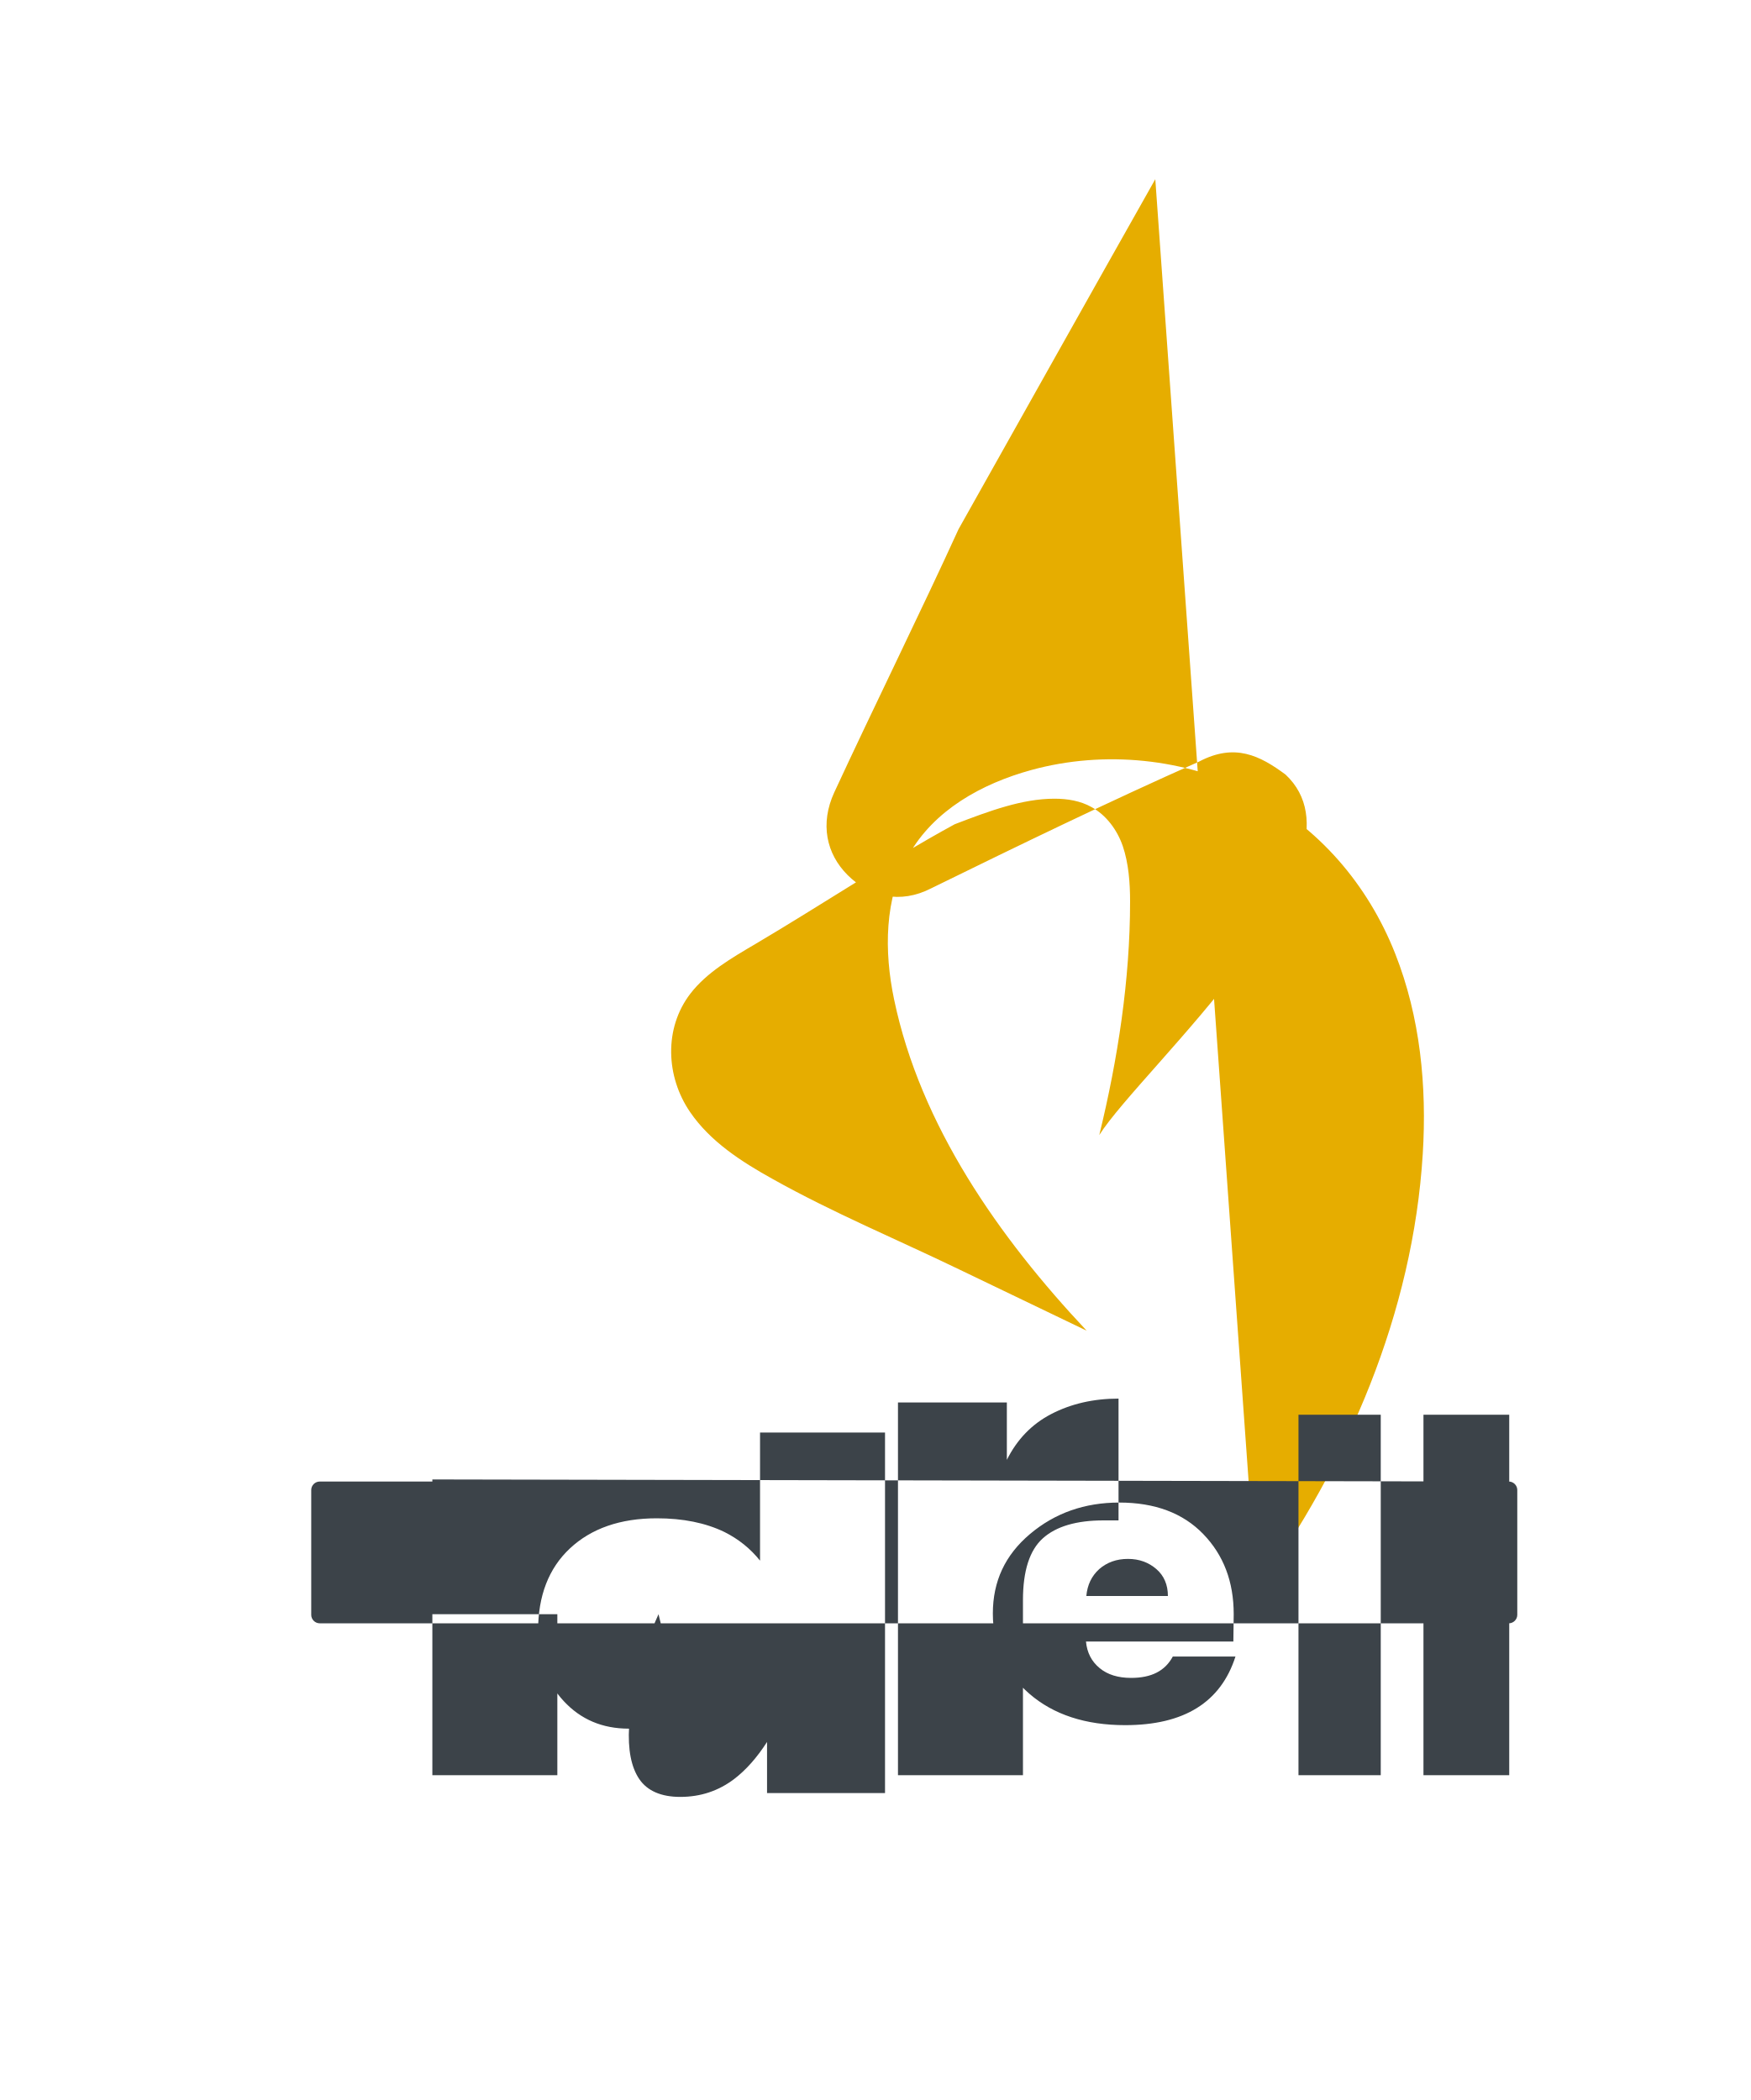
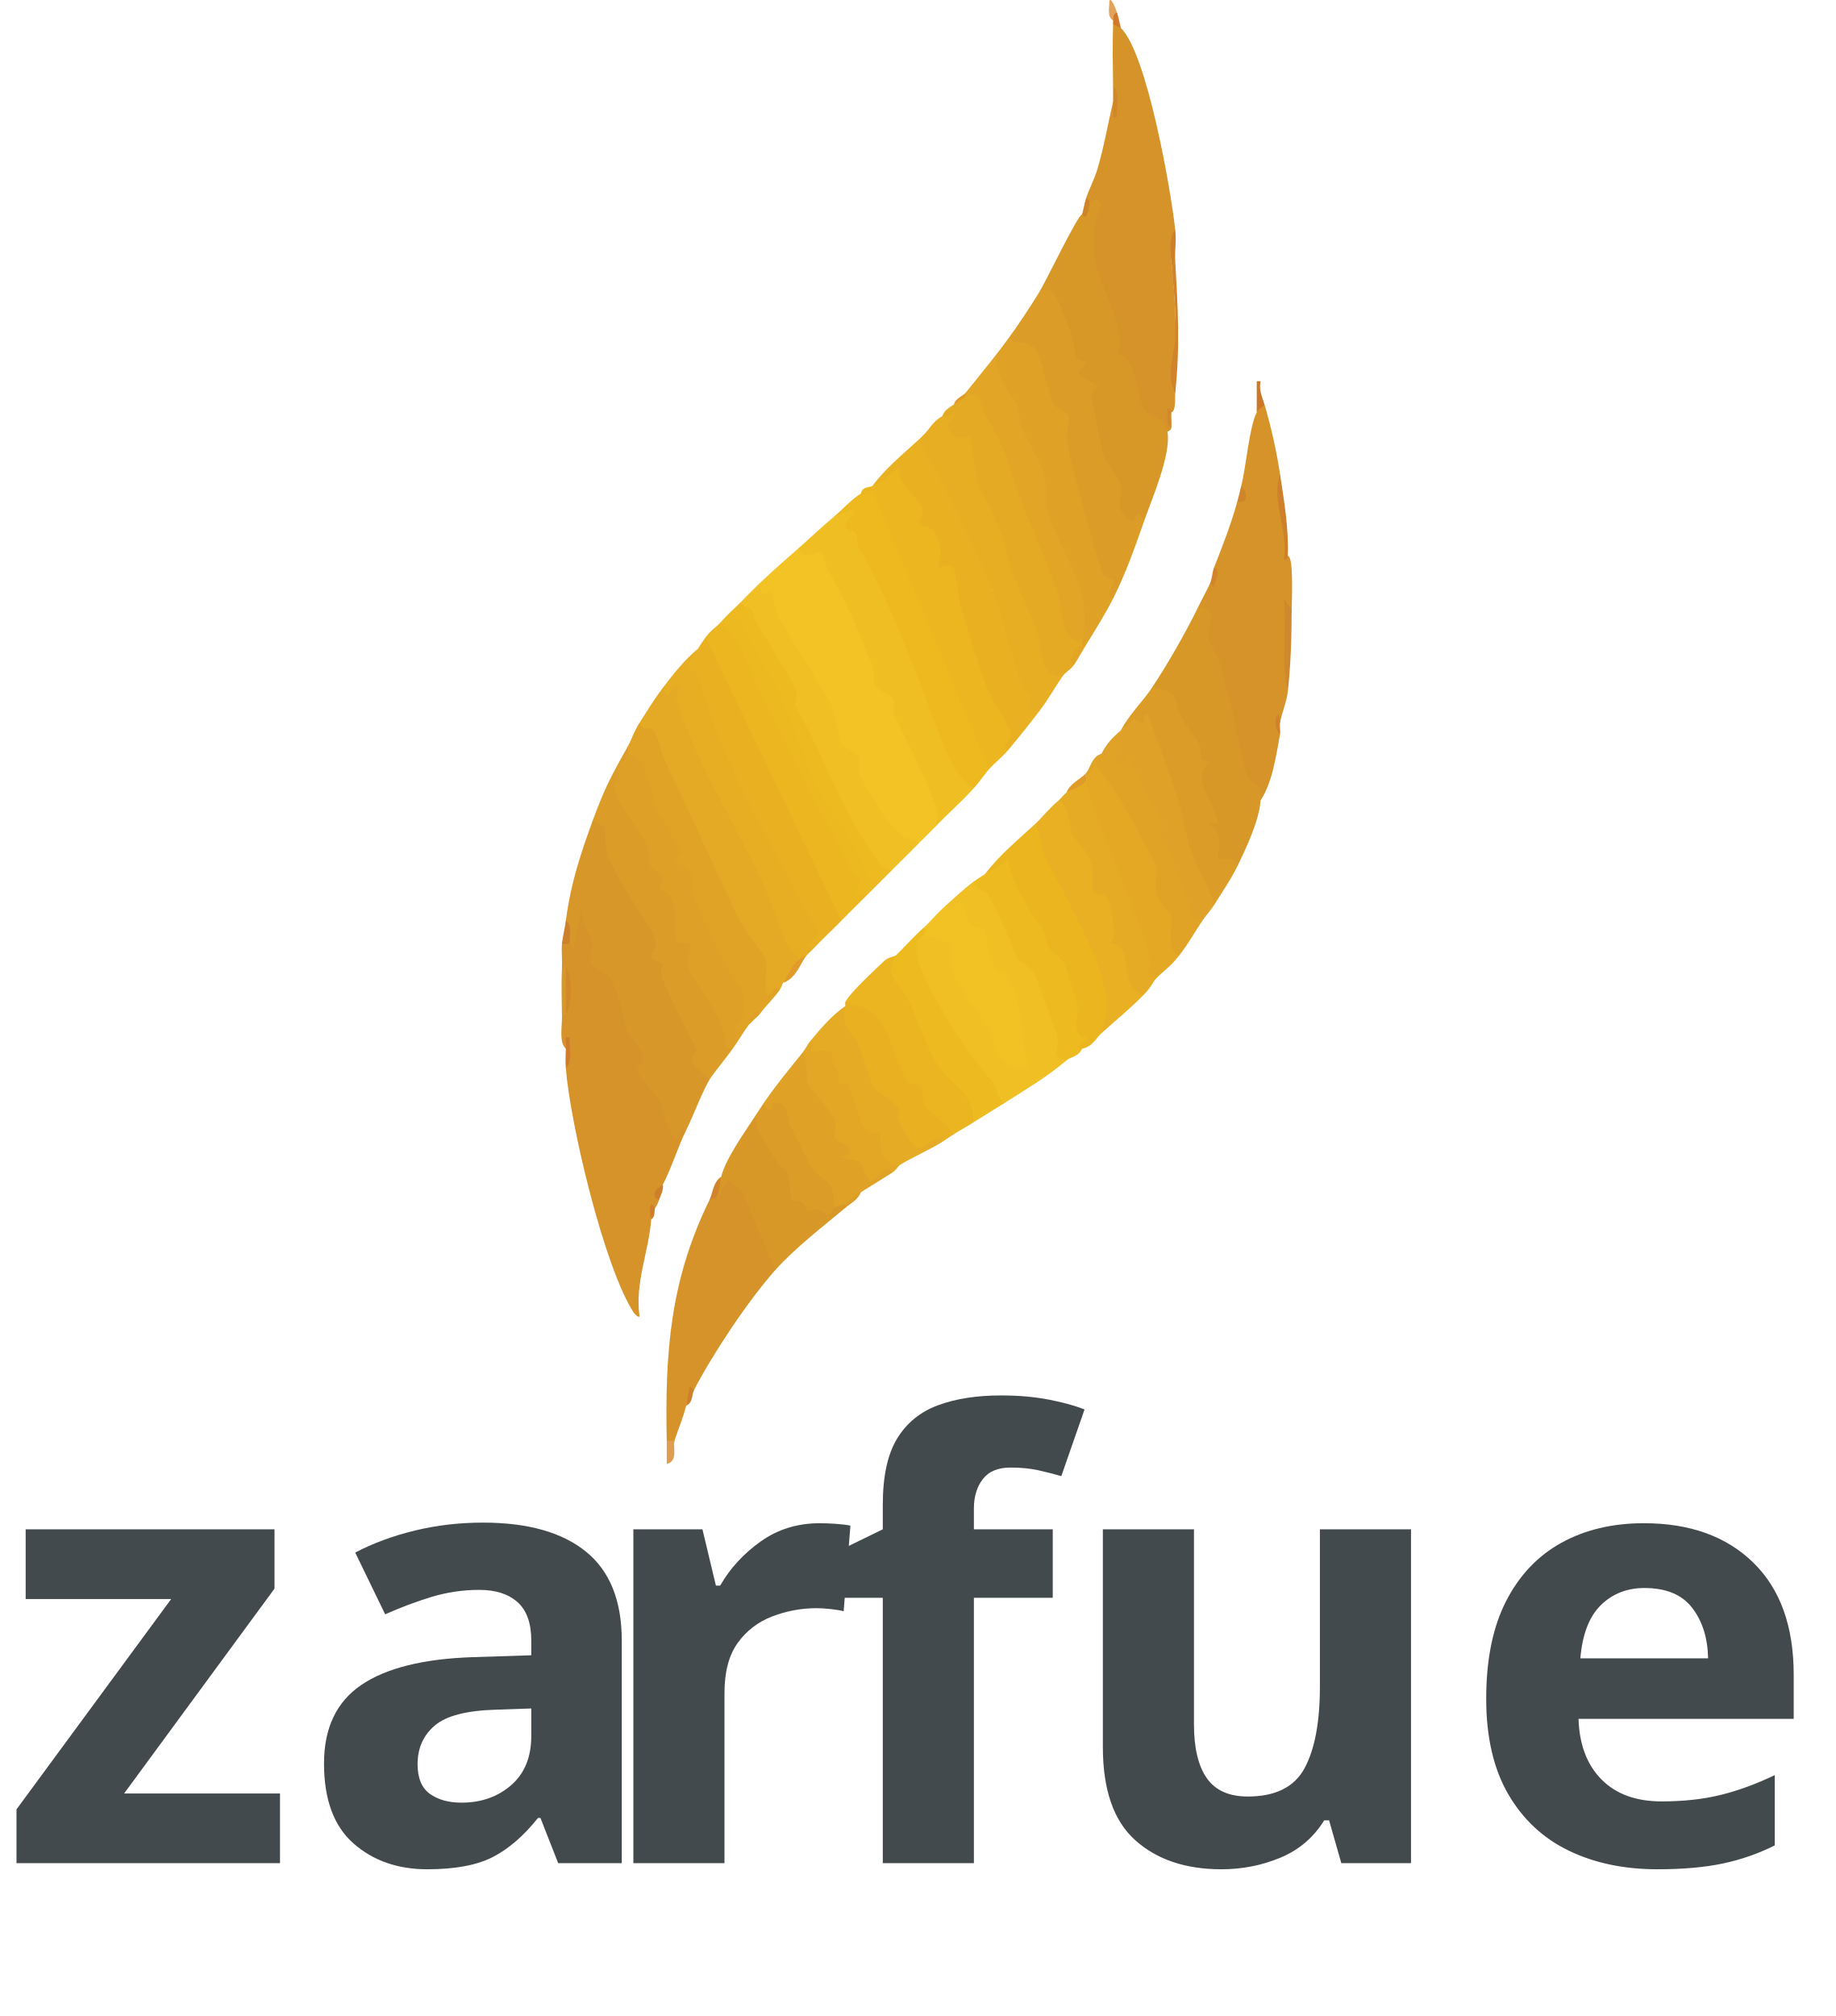
- <svg xmlns="http://www.w3.org/2000/svg" viewBox="0 0 500 600">
-   <path d="M330,51.2c-18.8,33.3-37.5,66.7-56.2,100c-10.3,22.6-24.3,51-35.5,75.2c-4.1,8.9-2.3,17.5,3.8,23.6   c6.2,6.2,15,8.4,23.9,3.8c25.5-12.5,50.6-24.7,76.5-36.2c10.2-5.4,17.4-1.7,24.7,3.7c26.4,24.7-41.3,84.1-53.2,103   c5.3-21.7,8.8-44.4,8.8-66.7c0-5.3-0.4-10.9-2.1-15.9c-1.6-4.6-4.7-8.8-8.9-11.1c-3.2-1.8-6.9-2.4-10.6-2.4   c-9.2,0-18.6,3.5-28.5,7.3c-19.6,10.7-37.8,22.9-56.9,34.2c-6.8,4-13.9,8.1-18.6,14.2c-7.6,9.9-7,23.7-0.1,33.8   c5.8,8.5,14.7,14.2,23.5,19.1c17.3,9.7,35.6,17.3,53.4,25.9c12.1,5.8,24.3,11.7,36.4,17.5   c-25.1-26.7-47.5-58.7-55-94.6c-2.9-13.8-2.8-28.9,4.1-41.2c7.2-12.9,20.9-20.5,35.1-24.4c20.8-5.7,44-3.4,63.3,6.6   c18.8,9.8,32.8,26.1,40.6,45.8c7.2,18.2,9.1,38,7.9,57.3c-2.8,45.4-21.4,88.5-47.5,124.8" fill="#E6AD00" />
-   <path d="M123.5,422.7l307.5,0.6c1.3,0,2.4,1.1,2.4,2.4v35.7c0,1.3-1.1,2.4-2.4,2.4H91.3c-1.3,0-2.4-1.1-2.4-2.4v-35.7   c0-1.3,1.1-2.4,2.4-2.4h32.2 M123.5,461.2v46h35.7v-46H123.5z M188.1,461.2c-4.9,10.9-7.7,21.5-8.4,32   c-0.4,6.7,0.6,11.7,2.9,15.1c2.3,3.4,6.3,5.1,11.7,5.1c5.8,0,10.9-1.7,15.4-5.1c3.4-2.6,6.5-6.1,9.4-10.6v14.6h33.7v-103h-35.7v36.6   c-2.8-3.5-6.2-6.2-10.2-8.2c-5.4-2.6-11.8-3.9-19.3-3.9c-10.4,0-18.7,2.9-24.8,8.6c-6.1,5.7-9.1,13.6-9.1,23.5   c0,8.1,2.4,14.8,7.3,20.1c4.9,5.3,11.1,7.9,18.6,7.9c2.6,0,5.4-0.5,8.5-1.4c3.1-0.9,5.9-2.2,8.4-3.9   C193.5,480.1,190.4,471.2,188.1,461.2z M256.5,507.2h35.7v-50c0-8.4,1.9-14.3,5.7-17.7c3.8-3.4,9.6-5.1,17.3-5.1h4.3v-34.8   c-7.2,0-13.6,1.5-19.2,4.4c-5.6,2.9-9.8,7.3-12.7,13.1v-16.4h-31.1V507.2z M352.4,461.2c0-9.3-2.9-16.9-8.7-22.9   c-5.8-6-13.8-9-24-9c-9.9,0-18.4,3-25.5,9c-7.1,6-10.6,13.5-10.6,22.7c0,9.3,3.5,16.9,10.4,22.9c6.9,6,16.1,9,27.4,9   c16.8,0,27.3-6.5,31.5-19.6h-17.9c-2.2,4.1-6.1,6.1-11.9,6.1c-3.7,0-6.7-0.9-9-2.8c-2.3-1.9-3.6-4.4-3.9-7.6h42.1   C352.3,466.5,352.4,463.9,352.4,461.2z M310.3,456c0.3-3.2,1.5-5.7,3.7-7.7c2.2-1.9,4.9-2.9,8.2-2.9c3.2,0,5.9,1,8.1,2.9   c2.2,1.9,3.3,4.5,3.3,7.7H310.3z M370.9,507.2h35.7v-103H370.9V507.2z M431.1,507.2h-36.7v-103h36.7V507.2z" fill="#3C4349" />
+ <svg xmlns="http://www.w3.org/2000/svg" id="Layer_1" data-name="Layer 1" viewBox="0 0 803.55 882.32">
+   <defs>
+     <style>
+       .cls-1 {
+         fill: #d07d2b;
+       }
+ 
+       .cls-2 {
+         fill: #d37828;
+       }
+ 
+       .cls-3 {
+         fill: #424a4e;
+         font-family: MyriadPro-Semibold, 'Myriad Pro';
+         font-size: 267.59px;
+         font-weight: 600;
+       }
+ 
+       .cls-4 {
+         fill: #d2862a;
+       }
+ 
+       .cls-5 {
+         fill: #edb920;
+       }
+ 
+       .cls-6 {
+         fill: #ce7f2a;
+       }
+ 
+       .cls-7 {
+         fill: #d0882c;
+       }
+ 
+       .cls-8 {
+         fill: #e4a925;
+       }
+ 
+       .cls-9 {
+         fill: #d89828;
+       }
+ 
+       .cls-10 {
+         fill: #e9b022;
+       }
+ 
+       .cls-11 {
+         fill: #e6ab24;
+       }
+ 
+       .cls-12 {
+         fill: #ce7f29;
+       }
+ 
+       .cls-13 {
+         fill: #ebb520;
+       }
+ 
+       .cls-14 {
+         fill: #d2842d;
+       }
+ 
+       .cls-15 {
+         letter-spacing: .03em;
+       }
+ 
+       .cls-16 {
+         fill: #e8ae23;
+       }
+ 
+       .cls-17 {
+         fill: #e2a525;
+       }
+ 
+       .cls-18 {
+         fill: #ebb421;
+       }
+ 
+       .cls-19 {
+         fill: #e8b022;
+       }
+ 
+       .cls-20 {
+         fill: #e2a526;
+       }
+ 
+       .cls-21 {
+         fill: #e1a35b;
+       }
+ 
+       .cls-22 {
+         fill: #d07e29;
+       }
+ 
+       .cls-23 {
+         fill: #ce802b;
+       }
+ 
+       .cls-24 {
+         fill: #f3c326;
+       }
+ 
+       .cls-25 {
+         fill: #e9b122;
+       }
+ 
+       .cls-26 {
+         fill: #e4a825;
+       }
+ 
+       .cls-27 {
+         fill: #d0852a;
+       }
+ 
+       .cls-28 {
+         fill: #ebb620;
+       }
+ 
+       .cls-29 {
+         fill: #e19b2a;
+       }
+ 
+       .cls-30 {
+         fill: #d0822a;
+       }
+ 
+       .cls-31 {
+         fill: #e7ad23;
+       }
+ 
+       .cls-32 {
+         fill: #f2c225;
+       }
+ 
+       .cls-33 {
+         fill: #edb91f;
+       }
+ 
+       .cls-34 {
+         fill: #e1a326;
+       }
+ 
+       .cls-35 {
+         fill: #d0832a;
+       }
+ 
+       .cls-36 {
+         fill: #dea027;
+       }
+ 
+       .cls-37 {
+         fill: #d89729;
+       }
+ 
+       .cls-38 {
+         fill: #ce802a;
+       }
+ 
+       .cls-39 {
+         fill: #e09a2a;
+       }
+ 
+       .cls-40 {
+         fill: #d59329;
+       }
+ 
+       .cls-41 {
+         fill: #e5aa24;
+       }
+ 
+       .cls-42 {
+         fill: #e3a725;
+       }
+ 
+       .cls-43 {
+         fill: #dc9d28;
+       }
+ 
+       .cls-44 {
+         fill: #d18929;
+       }
+ 
+       .cls-45 {
+         fill: #ce812b;
+       }
+ 
+       .cls-46 {
+         fill: #cd7729;
+       }
+ 
+       .cls-47 {
+         fill: #d2882b;
+       }
+ 
+       .cls-48 {
+         fill: #edba20;
+       }
+ 
+       .cls-49 {
+         fill: #d2842a;
+       }
+ 
+       .cls-50 {
+         fill: #de9d51;
+       }
+ 
+       .cls-51 {
+         fill: #f0bf23;
+       }
+ 
+       .cls-52 {
+         fill: #d0842a;
+       }
+ 
+       .cls-53 {
+         fill: #dfa127;
+       }
+ 
+       .cls-54 {
+         fill: #dfa126;
+       }
+ 
+       .cls-55 {
+         fill: #e09928;
+       }
+ 
+       .cls-56 {
+         fill: #e0a326;
+       }
+ 
+       .cls-57 {
+         fill: #efbe22;
+       }
+     </style>
+   </defs>
+   <g>
+     <path class="cls-40" d="M249.37,413.11c1.5-28.8,15.14-10.39,12.28,7.21,9.25,6.23,14.65,16.17,16.2,29.81,6.55,6.3,8.13,12.49,4.73,18.58,6.68,7.16,11.09,14.03,13.17,23.59,2.2-1.47,3.85-.32,4.58,2.35-3.78,7.76-6.24,16.12-10.19,23.78-1.75,2.24-2.32,4.51-1.7,6.79-.87,2.71-1.62,3.19-1.7,3.4-1.13.97-1.69,2.66-1.7,5.1-1.14,14.43-7.22,27.72-5.11,42.46-.41.56-2.09-.99-2.54-1.69-12.92-19.78-27.83-82.54-29.72-107.02,1.25-3.9,1.54-15.04,0-8.49-3.03-2.82-1.66-9.34-1.7-13.59.03-1.1.6-1.67,1.7-1.7,1.5-6.64,1.48-13.73,0-20.38-.48,1.48-1.05,1.46-1.7,0,.16-3.37-.26-6.83,0-10.19.97-4.48,1.87-4.35,3.4,0Z" />
+     <path class="cls-40" d="M490.61,12.26c11.4,10.9,21.99,71.32,23.78,88.32-.61,4.66-1.18,9.19-1.7,13.59,2.07,19.25,2.64,38.5,1.7,57.75-.15,1.42.41,8.38-1.7,8.49-1.82,1.1-.8,4.7,0,6.79-.08.78-.9,1.52-1.7,1.7-11.07-3.35-17.38-12.42-18.92-27.22-4.42-4.36-6.5-10.45-6.26-18.27-10.18-18.68-12.47-36.38-6.86-53.08l-1.95-1.65c-.93,1.12-1.49.56-1.7-1.7,1.43-4.34,3.68-8.42,5-12.84,2.9-9.74,4.58-19.77,6.9-29.62,1.95.83.75-4.66,0-6.79-.14-8.99-.28-18.19,0-27.18.46-2.66,1.59-2.1,3.4,1.7Z" />
+     <path class="cls-40" d="M560.27,207.59c.6,13.27,1.73,25.15,3.4,35.67,2.68.06,1.71,20.06,1.7,23.78-2.1,11.13-2.67,23.02-1.7,35.67-.5,4.41-2.75,9.75-3.4,13.59-1.35.12-1.35,1.82,0,5.1-1.72,9.27-3.3,21.01-8.49,28.87-4.13-3.46-7.49-7.71-10.07-12.78-4.46-20.67-9.13-41.42-16.13-61.04,1.82-5.49,1.86-6.4-.98-11.11,1.51-3.14,3.92-7.44,5.1-10.19,2.26-1.58,2.49-4.39,1.7-6.79,3.82-9.71,7.37-18.75,10.19-28.87,2.47-2.18,2.64-2.98,1.7-6.79,2.17-8.62,3.52-25.98,6.8-32.27.47-3.52,1.6-4.66,3.4-3.4,2.96,10.16,5.17,20.05,6.8,30.57Z" />
+     <path class="cls-24" d="M349.61,239.86c9.63-2.64,14.78-.14,15.45,7.48,8.56,15.19,18.5,33.54,20.77,50.53,6.53,3.28,9.6,8.18,9.22,14.7,7.31,13.73,13.44,27.86,18.39,42.4l-4.37,7.19c-2.25,2.35-4.61,4.52-6.8,6.79-13.04,5.57-30.18-24.67-29.57-36.36-7.03-4.54-11.3-12.6-12.82-24.2-9.81-14.41-18.06-29.41-24.74-45.01-5.55-1.35-5.2-4.1-2.52-8.24,5.51-5.24,11.27-10.27,16.99-15.29Z" />
+     <path class="cls-37" d="M259.56,358.76c5.48-3.46,9.1,2.27,10.86,17.18l18.7,31.83c.11,5.79,1.25,10.01,3.42,12.65,2.6,12.65,7.7,25.17,15.3,37.56-2.63,4.73-1.4,8.19,3.68,10.38l-.98,4.19c-2.99,4.92-6.97,15.46-10.19,22.08-3.36-2.02-3.6,5.07-5.07,3.38-4.05-4.61-4.1-11.62-6.7-16.33-1.86-3.38-7.92-8.79-9.55-12.56-.8-1.86,2.35-3.01,2.31-5.64-.1-6.39-5.28-8.68-6.13-10.76-2.4-5.93-4.33-18.63-8.06-24.27-2.09-3.16-7.33-4.44-8.52-6.87-1.07-2.17,1.19-5.62.68-8.91-.64-4.06-5.65-9.56-4.84-14.87l-3.4,16.97c-1.47.41-1.57-1.66-1.68-1.7-1.23-1.94-1.79-5.33-1.7-10.19,2.1-16.26,6.41-29.14,11.89-44.16Z" />
+     <path class="cls-9" d="M477.02,88.7c1.52-.05,2.32-3.4,5.06.84-3.35,5.4-3.99,20.6-2.37,26.5,2.88,10.45,9.19,21.32,10.75,33.19.26,2-1.62,5.01-1.31,5.5.27.42,3.25.7,5.23,4.06,3.7,6.25,3.8,17.01,6.56,20.65,2.53,3.33,8.91,3.04,10.05,9.47,1.75,9.88-6.88,29.64-10.19,39.07-12.73,8.29-14.72-5.67-14.09-16.02-8.69-11.51-11.94-27.45-11.57-41.56l-5.67-5.38c-1.27-14.96-6.11-27.38-14.54-37.25,3.11-5.07,16.77-33.67,18.69-33.97,1.39-1.48,2.53-3.18,3.4-5.1Z" />
+     <path class="cls-40" d="M313.93,523.51c3.48-10.47,6.49-13.15,14.02-3.04,1.08,1.45,13.02,29.07,13.2,30.73l-1.74,4.58c-12.01,13.52-27.36,36.59-35.68,52.65-1.31,1.83-2.44,4.1-3.4,6.79-1.59,6.2-3.35,9.84-5.1,15.29-.54,4.51-2.1,4.32-3.4,0-.8-38.74,1.5-70.13,18.69-105.31,1.15-2.22,2.28-2.78,3.4-1.7Z" />
+     <path class="cls-57" d="M364.9,226.27c6.41-5.02,15.17-8.81,9.47,3.06,6.65,10.53,13.08,23.66,18.24,36l24.64,62.03c3.96,5.96,6.9,11.89,8.81,17.8-5.51,6.01-11.45,11.19-16.99,16.99.19-2.1,1.64-5.76,1.01-7.65-4.64-14.06-11.95-26.99-18.2-40.72-1.26-2.76-.07-6.59-.77-7.73-1.32-2.13-6.51-3.25-8.34-6.85-.99-1.95.36-4.99-.73-7.54-6.69-15.64-10.78-27.36-19.51-41.79-1.45-2.4-2.39-8.07-2.75-8.33-1.03-.75-8.64,4.72-10.18-1.68,5.13-4.5,10.02-9.24,15.29-13.59Z" />
+     <path class="cls-43" d="M454.94,127.76c6.63-3.99,8.67,5.37,10.77,10.24.88,2.05,1.76,4.38,2.6,6.44,1.1,2.72,2.49,11.78,2.86,12.29,1.1,1.51,3.99,1.42,4.16,1.64.75.98-3.14,3.04-3.14,4.21-.02,3.2,7.96,5.55,8.24,5.98.63.97-2.92,2.3-2.67,5.16.17,2.02,4.47,23.08,5.15,25.42,1.17,3.99,6.45,8.22,7.41,13.16,1.23,6.37-3.47,10.14,4.57,15.67,3.28,2.25,1.74-8.1,5.92.01-4.13,11.76-7.99,22.8-13.59,33.97-4.88,2.88-5.89-1.6-4.07-5.99-1.86-.98-3.07-2.28-3.85-4.23-6.73-16.92-13.59-44.17-15.79-62.19-.21-1.69.63-4.59,1.19-6.3-.97-.03-3.42-1.2-3.74-1.76-5.29-9.26-7.56-16.8-10.41-27.09-6.82-.38-9.89-2.46-9.21-6.23,4.61-6.3,9.5-13.72,13.59-20.38Z" />
+     <path class="cls-51" d="M426.06,385.94c6.85-.32,11.76,4.42,14.7,14.22l7.27,17.31c12.86,9.39,17.26,31.37,18.8,46.6-9.39,7.85-17.08,12.21-27.18,18.68-3.66,2.23-6.29-.14-7.89-7.11-6.73-7.12-36.68-49.52-34.01-59.94.61-2.37,3.8-7.19,6.21-5.99,8.61-7.98,18.06,2.94,16.18,13.65,4.06,8.34,8.92,16.33,14.58,23.98-.43,1.4,9.66,21,11.05,16.65,1.11-3.48-4.53-30.59-7.24-34.82-7.01-3.39-10.48-9.98-10.43-19.78-5.31-.72-7.63-4.79-8.98-9.55-4.11,2-6.68.58-4.97-3.72,3.92-3.41,7.73-7.1,11.89-10.19Z" />
+     <path class="cls-9" d="M524.59,265.34c10.57,2.6,3.49,7.55,4.35,13.76.47,3.44,4.3,7.81,5.17,11.21,1.8,7,2.28,11.25,4.83,19.05,2.38,7.3,4,25.32,7.92,31.44,2.52,3.94,5.52.1,4.91,9.46-.56,8.69-6.28,20.87-10.19,28.87-10.25,1.45-12.56-2.09-11.52-12.3-2.65-3.51-3.04-6.61-1.14-9.3-5.16-7.81-6.81-15.4-4.94-22.75-4.11-9.24-8.44-18.62-13-28.14-4.25-1.17-6.5-3.06-6.77-5.65,6.9-10.38,14.97-24.44,20.39-35.67Z" />
+     <path class="cls-28" d="M381.88,212.69c3.97-3.71,8.12-7.14,12.44-10.29,1.39.3,14.7,21.24,12.26,24.22,6.16,3.69,9.04,9.85,8.43,16.98l4.7,2.86c5.65,24.97,12.39,50.56,25.59,72.91-1.88,3.07-3.2,6.01-3.96,8.82-2.98,3.54-6.08,5.76-8.49,8.49l-3.74-.14-48.66-116.72c-2.19-.04-3.26-1.6-3.66-3.73.68-3.24,3.25-2.57,5.1-3.4Z" />
+     <path class="cls-8" d="M290.14,301.01c5.96-1.5,1.85,1.28,1.7,1.03-1.42-2.45,10.61-8.89,7.6,3.64l6.17,16.67c15.44,30.95,30.78,62.56,45.18,93.29l-1.19,4.26c-.43,3.71-3.92,7.48-6.8,10.19-.44.66-.65,1.94-1.7,3.4-7.92,7.09-10.95,2.97-9.1-12.37-19.67-31.02-35.83-64.17-48.48-99.44-3.63,1.6-5.58-1.42-3.58-5.38,3.27-5.14,6.51-10.43,10.19-15.29Z" />
+     <path class="cls-54" d="M441.35,148.14c2.33,1.99,9.72,2.08,11.48,3.82,2.64,2.62,5.84,21.14,8.82,25.54,1.36,2.01,5.12,2.55,6.03,4.48.61,1.29-1.29,7.47-.81,11.04.87,6.38,14.39,56.29,16.19,58.81.9,1.25,4.21,1.15,4.21,2.61,0,1.83-3.7,5.99-.06,7.5-3.41,6.8-7.89,13.86-11.89,20.38-.52.83-1.09.8-1.7,0-1.48-.48-1.46-1.05,0-1.7l-2.7-3.53c-.56-17.67-5.79-35.04-15.69-52.12.35-11.73-2.53-22.25-8.65-31.54l-.14-7.93c-2.75-.21-4.06-2.07-3.94-5.59-7.95-9.17-10.04-17.5-6.25-24.98,1.7-2.19,3.46-4.56,5.1-6.79Z" />
+     <path class="cls-43" d="M274.85,329.88l1.7,1.69c-3.98,6.9-4.48,13.31-1.52,19.23,7.23,8.37,11.49,17.37,12.79,26.99,4.44,4.2,7.87,9.98,10.28,17.34l1.04,13.99c5.93,1.15,7.65,5.64,5.17,13.48,10.07,13.16,15.54,25.29,16.41,36.37-2.67,3.78-8.64,11.02-10.19,13.59-1.6-3.06-5.92-4.21-7.3-7.3-1.53-3.42,2.34-4.3,1.43-6.29-4.57-9.89-10.76-20.47-14.93-31.11-.97-2.47.76-5.04.17-5.91-.66-.97-4.52-1.36-4.87-2.93-.66-2.93,6.01-3.16-1.92-15.07-4.63-6.95-11.99-18.43-15.79-26.63-2.09-4.51-2.69-10.22-2.67-15.16l-5.08-3.4c5.18-14.2,8.34-19.76,15.29-32.27,4.54.22,4.22,1.75,0,3.4Z" />
+     <path class="cls-25" d="M434.55,258.55l4.63,2.73c3.25,13.7,8.32,27.11,13.28,39.23,1.57,3.85,2.14,6.38,2.48,10.69-4.43,5.78-8.9,11.42-13.59,16.99-3.87-1.28,1.36-4.39.95-6.88-.72-4.36-8.49-15.26-10.32-20.3-3.76-10.35-8.38-25.31-11.59-35.67-1.02-3.3-1.65-14.53-3.11-16.69s-6.36,0-6.51-.3c-.24-.51,1.73-5.47.61-9.81-2.64-10.15-8.1-7.9-9.12-8.88-.63-.6,2.04-4.85,1.45-7.28-1.13-4.63-12.37-10.87-9.96-18.19-4.73,3.72-6.33,6.01-11.88,8.49,5.76-7.8,13.31-13.89,20.39-20.38l4.35,1.45c12.19,20.58,21.5,42.17,27.93,64.79Z" />
+     <path class="cls-25" d="M308.83,278.93l3.74-.05c19.13,39.89,38.27,79.81,57.42,119.74l-1.7,4.31c-3.83,3.95-8.43,8.15-11.89,11.89-7.61,4.4-6.41-3.01-2.33-7.34-21.61-35.38-39.01-72.5-52.2-111.37-4.45-1.7-3.27-5.73,3.56-12.08,1.04-1.72,2.2-3.49,3.4-5.1Z" />
+     <path class="cls-33" d="M376.79,216.08c.26-.15,2.61,1.35,5.08-1.7l50.98,122.29c-1.76,1.98-4.12,5.57-6.8,8.49-5.52-3.23-10.52-12.77-12.88-18.7-11.37-28.6-21.65-59.71-37.19-86.74-1.04-1.81-.38-4.67-1.37-6.22-.77-1.21-4.29-1.64-4.65-3.02-.65-2.48,4.47-4.38,3.4-7.62l-8.48,3.4c3.88-3.2,7.95-7.92,11.89-10.19Z" />
+     <path class="cls-41" d="M422.66,173.62c2.85-4.02,4.89-5.66,8.71-1.63.83.87,9.28,19.22,10.19,21.67.57,1.52,7.03,21.02,6.55,22.1-.34.77-.97,1.41-1.68,2.02l5.3,4.36c7.92,16.12,14.34,34.21,17.46,51.62l4.42,6.86v1.7c-2.07,2.75-3.2,5.58-3.4,8.49-1.54,2.34-3.92,3.4-5.1,5.1-4.43,5.16-8.58,1.6-11.14-3.54-7.68-28.22-18.33-55.73-29.67-82.73l-2.3-13.97c-9.78-3.52-14.62-7.38-4.61-14.12.31-.21-4.86,5.82-4.96.56.97-2.61,2.97-3.66,5.1-5.1,1.26-1.58,2.95-3.43,5.1-3.4Z" />
+     <path class="cls-56" d="M279.95,316.3c.68,3.71,4.76,2.24,5.13,2.63,3.9,4.05,3.98,10.02,5.45,13.06,11.56,23.87,21.65,47.1,33.08,70.52,2.04,4.17,9.98,13.81,11.58,17.5,1.25,2.9-1.48,13.24.85,15.18,1.15.96,4.15-5.52,5.08-1.7-2.63,3.64-6.16,7-8.49,10.19-1.76.47-3.58,1.39-3.4,3.4-.48.66-1.29,1.13-1.7,1.7-6.67,8.42-12.33,2.43-5.11-4.66l-.07-8.53c-9.86-14.43-21.83-34.01-22.38-51.66-5.03-2.62-9.68-5.12-5.96-11.44l-9.98-16.81c-1.91-9.31-5.2-17.71-9.17-25.81.31-.77-.21-2.36,0-3.4,1.82-3.28,2.44-6.01,5.1-10.19Z" />
+     <path class="cls-28" d="M315.63,272.13c5.05.07,9.07,4.21,12.06,12.43,15.61,35.23,32.98,69.22,52.11,101.96-2.11,2.27-1.98,3.77.39,4.51-3.91,3.97-8.05,7.93-11.89,11.89l-59.46-123.99c2.54-3.4,4.81-4.53,6.8-6.79Z" />
+     <path class="cls-36" d="M274.85,329.88c10.05,2.8,9.55,19.5,12.75,25.48,2.04,3.81,2.17,1.62,5.16,8.31,1,2.25,5.31,8.37,5.25,9.58-.07,1.33-2.6,2.73-2.61,3.35,0,1.56,6.31,3.52,7.55,5.96.83,1.65-.67,5.49.66,9.3,3.74,10.71,11.56,25.46,16.78,36.02,1.26,2.54,4.73,4.88,5.16,6.8.13.57.26,9.54.29,11.42.02,1.08-5.16.88-3.42,5.22l5.1-2.54c-2.12,2.97-4.41,6.81-6.8,10.19-2.33-2.08-2.01,2.21-2.94-2.09-.88-4.03-1.39-7.42-3.24-11.28-2.47-5.14-12.77-19.52-13.5-22.22-.82-3.07,2.12-8.76.86-10.14-.47-.51-4.55.04-5.96-1.73-.61-.77.69-13.45-2.41-19.19-1.08-2-4.38-2.09-4.62-3.74-.22-1.47,2.04-3.94,1.02-5.73-.3-.54-3.38-1.09-4.76-3.04-2.12-2.98-.34-6.21-1.4-8.69-2.82-6.63-10.8-15.74-13.5-22.22-3.73-8.98-.11-6.14.64-7.44.55-.95-1.05-3.11-.4-4.81,1-2.63,3.45-4.51,4.35-6.78Z" />
+     <path class="cls-51" d="M332.62,255.15l.88,5.12,4.2-1.75c.47,3.68,1.85,9.07,3.57,12.24,6.22,11.46,16.67,26.49,22.35,37.44,2.12,4.09,3.24,14.85,5.14,17.82.95,1.48,5.84,2.45,7.07,5.49.69,1.72-1.01,4.57.48,8.06.44,1.03,10.86,18.33,11.62,19.15,1.88,2.01,5.34,5.43,7.5,7.6.26.26,5.81,1.61,6.84,2.62-3.93,4.09-7.96,7.89-11.89,11.89-1.81,1.41-3.5,2.07-5.08,1.96-5.56-.89-39.47-67.77-39.99-79.56-8-12.15-14.49-24.79-19.48-37.9-2.43,2.33-3.38,1.29-1.7-1.7,2.88-2.9,5.5-5.64,8.49-8.49Z" />
+     <path class="cls-31" d="M305.43,284.02c-1.01,1.68-5.41,8.07-5.1,8.46.15.18,3.17.05,4.22,1.69.43.68,4.52,12.83,5.27,15.19,9.07,28.46,27.08,58.8,41.4,86.3,1.19,2.28,6.55,11.15,6.66,11.82.59,3.62-9.52,7.83-1.48,7.33-1.17,1.26-2.52,2.41-3.4,3.4-1.18,1.56-2.31,2.13-3.4,1.7-1.35-2.71-4.24-4.49-5.46-7.28-4.01-9.14-6.97-19.27-11.54-28.89-11.81-24.87-28.11-49.9-36.46-77.46-.54-1.79,1.27-4.75.79-5.26-3.4-3.61-3.4,8.76-6.79-.01,4.35-5.74,9.68-12.48,15.29-16.99Z" />
+     <path class="cls-13" d="M482.12,452.18c-2.5,2.26-3.96,5.99-8.49,6.79-3.83,5.02-5.3-4.95-5.97-9.83,1.51-7.79-1.28-19.24-4.76-26.14-9.51-11.16-17.49-26.57-23.67-40.46-3.1,1.61-5.79,1.61-8.07,0,6.29-8.4,14.49-14.98,22.09-22.08,4.2,2.07,6.67,6.68,7.42,13.82,9.26,16,17.29,32.62,24.08,49.88,3.45,11.16,5.49,18.9-2.62,28.02Z" />
+     <path class="cls-31" d="M412.46,182.11c.23-.13,3.01,1.07,5.08-1.7,1.44,2.86-3.72,4.43-2.66,6.78,3.24,7.17,8.99,3.08,9.46,3.4,1.05.71,2.31,18.96,5.15,24.22,7.39,13.69,8.96,18.18,12.7,32.62,1.95,7.53,9.08,21.14,11.94,29.74,2.07,6.23.28,19.16,10.99,18.73-3.54,5.1-5.97,9.78-10.19,15.29l-5.12-.86c3.28-9.52-.94-6.5-2.23-9.67-5.09-12.42-7.85-28.94-13.04-42.12-2.44-11.93-6.74-23.45-12.89-34.54l1.11-5.7c-6.95-6.45-11.55-13.79-13.77-22-3.27-.64-5.81-2.32-5.03-5.7,2.95-2.67,3.97-5.91,8.49-8.49Z" />
+     <path class="cls-19" d="M463.43,350.27c6.42-4.76,8.19,8.26,8.91,13.72,7.01,6.64,10.35,13.83,9.38,23.52,8.89,2.74,9.37,14.63,9.03,22.75l3.21,3.38c1.69,7.54,3.97,14.72,6.85,21.55-6.41,6.5-12.1,11.03-18.69,16.99l2.46-10.99c-.89-16.74-9.35-30.87-16.37-45.59-3.82-8.01-7.45-13.55-10.64-19.93-1.78-3.56-2.46-11.03-4.33-15.21,3.54-3.31,5.87-6.6,10.19-10.19Z" />
+     <path class="cls-43" d="M504.2,301.01c13.04,1.77,9.23,5.64,13.07,13.2,1.48,2.91,6.27,8.9,8.12,12.4,1.21,2.29-2.35,6.49,4.3,6.71-9.14,6.96,1.47,16.92,3.39,26.37.24,1.16-3.89.16-3.39,1.61,6.67,2.94,2.77,13.95,3.38,14.44.83.66,7.2-1.71,8.5,3.41-2.99,6.13-6.67,11.25-10.19,16.99l-3.84-1.14c-9.54-24.75-18.41-50.04-26.63-75.87-3.8.75-7.24.94-10.31.58,3.43-6.83,9.55-12.6,13.59-18.68Z" />
+     <path class="cls-9" d="M330.92,487.85l3.51,1.67c1.61,8.59,7.42,16.04,13.35,22.21.09,9.69,5.8,15.32,17.12,16.89.81-4.75,1.97-5.9,5.1-1.7.81.52.78,1.09,0,1.7-9.76,8.14-22.23,17.78-30.58,27.18l-14.2-33.38c-10.33-10.36-4.97-4.44-11.28,1.11-1.54-2.58.21-5.88,1.7-8.49,2.15-8.31,10.4-19.62,15.29-27.18Z" />
+     <path class="cls-32" d="M414.16,396.13c1.58,4.45,5.91-2.43,6.77-1.69.42.36,2.04,8.18,4.29,10.21,2.05,1.84,5.34,1.37,5.85,1.85.6.57.56,10.58,3.65,15.79,2.03,3.43,5.57,3.74,6.3,4.74.18.25,1.45,3.18,1.98,4.32,4.57,9.75,4.61,25.11,6.83,36.13-13.63,1.35-12.96-9.55-18.06-18.45-3.47-6.04-11.63-16.39-14.07-22-3.82-8.81,5.05-15.65-13.73-17.3-.59-.62-.59-1.75,0-3.4,3.32-2.98,6.19-6.71,10.19-10.19Z" />
+     <path class="cls-18" d="M392.08,418.21c.78,6.15,3.44,11.7,7.97,16.64,4.12,11.33,9.2,22.04,15.23,32.13,12,9.02,15.59,17.1,10.78,24.26-2.75,1.75-5.7,3.34-8.49,5.1-6.84,1.14-18.37-10.27-17.04-18.23l-4.87-1.7c-4.88-11.19-10.43-21.62-16.67-31.27-5.4-.85-8.39-3.03-8.99-6.56,1.82-3.94,13.05-14.2,16.94-17.96,1.87-1.81,4.77-2.06,5.14-2.42Z" />
+     <path class="cls-48" d="M431.15,382.54c3.21-2.08,7.13-3.37,10.18-6.79.37,7.23,5.9,16.9,9.82,23.36,5.48,9.03,4.66,3.7,7.44,14.49.83,3.21,6.17,5.32,7.37,8.03.39.9,5.26,16.59,5.67,18.26.87,3.5-1.75,7.02-.03,11.61,1.26,3.36,3.6,2.22,3.71,2.41.69,1.15-2.84,3.01-3.35,4.22-.39.92,1.71.76,1.67.84-1.75,3.67-4.81,3.44-6.8,5.1-8.09-1.84-2.52-3.85-4.05-10.23-.61-2.54-8.96-25.76-9.9-27.68-1.06-2.17-7.5-6.16-7.71-6.69-3.51-8.94-7.88-19.74-12.7-27.99-.76-1.3-5.97-2.19-6.41-5.53,2.27-1.68,3.02-2.05,5.1-3.4Z" />
+     <path class="cls-53" d="M490.61,319.69c1.74-1.46,4.97-4.68,5.29-4.9.67-.45,3.7,2.21,4.76,1.41.8-.61-1.09-4.03,1.82-3.28,3.52,9.29,6.74,18.73,10.13,28.08,4.15,11.45,4.76,15.01,7.25,26.59,1.8,8.39,9.43,19.75,11.52,28.54-1.34,2.19-3.61,4.58-5.1,6.79-2.65,3.34-5.08,2.82-7.29-.72-6.28-10.07-12.87-33.94-15.7-46.21-4.84-5.49-7.43-12-10.09-18.8-4.86,1.76-11.29-2.56-11.09-7.31,2.33-4.49,4.66-6.98,8.49-10.19Z" />
+     <path class="cls-26" d="M475.32,340.08c.63-1.43,3.37-6.52,4.08-6.72.66-.19,1.36-.24,2.07-.23,4.69.08,33.74,48.77,28.22,57.59,5.94,7.66,8.08,16.82,6.4,27.48-4.09,5.26-7.26,7.01-10.19,10.19-6.1,5.88-6.85-3.52-6.36-9.17-8.57-24.49-17.55-49.01-26.93-73.55l2.72-3.91c-1.48-.56-1.48-1.13,0-1.7Z" />
+     <path class="cls-11" d="M475.32,341.77c1.27,10.94,16.53,43.39,21.23,57.79,2.94,9,8.15,15.72,5.96,27.15l3.38,1.69c-1.15,1.25-2.04,3.69-5.1,6.79-12.96-3.17-2.63-22.46-15.3-22.1,4.72-2.45.28-19.68-1.77-21.22-1.16-.86-4.03-.38-4.71-1.12-1.31-1.43-.43-9.95-1.12-12.47-1.57-5.65-5.75-8.95-8.55-12.81-.67-.92-.99-12.62-5.92-15.21,1.19-.99,2.16-2.52,3.4-3.4,2.33-2.25,5.39-5.2,8.49-5.1Z" />
+     <path class="cls-54" d="M351.3,460.67c4.73,0,6.41,4.06,5.04,12.17,8.5,7.18,12.62,15.09,12.33,23.73l5.31,3.39c.91,1.84,6.95,12.01,7.68,12.2,3.89-3.35,8.65-4.38,8.71,1.17-4.54,2.82-9.01,5.67-13.59,8.49-1.9,2.58-4.17,4.27-6.8,5.1-.95.58-3.38.75-5.1,1.7-2.45-.95-3.97-3.64-4.56-8.07-10.52-7.97-15.84-21.79-19.56-34.08-4.97,4.15-9.22,2.17-6.46-3.71,5.25-7.75,11.13-14.82,16.99-22.08Z" />
+     <path class="cls-48" d="M403.97,409.71c-.28.44-1.9.7-2.31,1.66-3.22,7.64,6.87,23.84,10.84,31.05,5.99,10.88,13.99,21.75,21.55,30.61,2.26,2.66,2.06,7.77,5.59,9.7-4.49,2.88-9.1,5.64-13.59,8.49.27-13.59-9.88-15.93-16.01-25.59-4.34-6.85-9.22-21.73-12.97-29.17-2.32-4.6-11.05-9.25-4.99-18.27,4.08-3.95,7.56-8,11.89-11.89l1.65.84c-.75.73-1.11,1.71-1.65,2.56Z" />
+     <path class="cls-34" d="M482.12,329.88c1.22,4,5.14-4.32,8.48-5.1l-3.38,8.47,5.08,1.74.03-5.12c1.47-1.84,7.67,15.07,8.7,17.23,1.77,3.71,8.87,7.93,4.85,14.16l3.41-.84c-3.43,8.31.61,7.74,1.13,9.04,3.8,9.42,7.39,18.63,10.74,29.13,1.21,3.78,1.64,2.99,5.13,4.32-3.65,5.45-5.79,9.63-10.19,15.29-6.33-3.13-2.27-12.06-3.46-17.47-.14-.63-5.71-5.51-6.62-10.66-.67-3.78.72-8.39-.07-11.45-.44-1.71-13.99-25.93-16.29-29.95-1.01-1.77-9.29-13.4-10.09-13.69l-4.24,5.09v-1.7c1.94-2.16,2.49-7.27,6.8-8.49Z" />
+     <path class="cls-11" d="M369.99,440.29c6.01,10.28,11.89,21.32,14.97,33.4l10.3,8.2c.64,6.36,3.07,12,7.29,16.92,4.27-3.31,10.94-6.81,9.92.92-5.92,3.67-13.19,6.79-18.69,10.19-7.5,4.38-12.17-3.05-11.8-10.38-7.19-3.48-11.5-10.7-12.93-21.66l-4.24-2.06c-.46-4.72-2.54-8.97-4.97-12.9-7.24,2.48-6.7-1.73-5.14-7.34,4.63-5.55,9.3-11.1,15.29-15.29Z" />
+     <path class="cls-10" d="M369.99,438.59c4.77,2.13,9.66,1.75,13.63,5.9,5.59,5.86,10.15,25.74,14.03,29.29,1.17,1.07,4.45.53,5.52,2.07,1.43,2.07.17,6.02,1.66,8.58.94,1.61,10.93,8.65,12.73,11.91-1.73,1.09-3.36,2.32-5.1,3.4-2.55-4.36-7.46,2.85-9.34,2.84-4.38-.02-8.13-9.26-10.01-13.04-.67-1.35.97-3.66.33-4.66-.93-1.47-10.87-8.61-11.22-9.24-1.32-2.4-4.92-14.97-6.54-18.35-3.09-6.45-7.87-8.07-5.7-16.98.14-.58-.19-1.29,0-1.7Z" />
+     <path class="cls-48" d="M325.82,265.34c5.85,2.32,2.37,2.13,5.3,7.4,3.07,5.53,16.41,25.92,17.49,29.92.63,2.34-1.37,4.91-.43,6.49,12.32,20.69,20.13,46.53,35.69,67.17,1.88,2.49,2.85,4.53,6.52,4.52-1.7,1.73-3.42,3.39-5.1,5.1-2.65,2.31-4.88,2.58-6.69.81-19.5-36.94-38.5-74.59-57-112.97-5.22-2.14.41-8.05,4.23-8.43Z" />
+     <path class="cls-42" d="M354.7,455.57c3.12.41-1.35,5.37.88,5.12,1.48-.17,3.08-1.33,4.82-1.13,6.71.79,2.91,2.62,3.79,4.61,1.73,3.92,4.56,5.13,2.42,10.04,1.33.19,4-.5,4.75.26s5.14,17.27,6.97,19.47c2.16,2.6,6.39,1.99,6.93,2.5.64.61-2.1,13.2,8.52,13.48-.55.34-1.56,2.25-3.4,3.4-3.28-4.39-5.47,3.37-9.33,3.45-1.98.04-3.79-7.39-4.16-7.65-2.13-1.49-5.97-1.96-8.59-2.62l3.37-1.68c1.57-4.85-4.13-3.14-6.03-6.82-1.28-2.48.7-5.33-.3-7.99-1.23-3.28-10.7-13.67-12.12-16.06-.35-.6.66-10.03-1.93-13.28,1.26-1.57,2.11-3.55,3.4-5.1Z" />
+     <path class="cls-5" d="M325.82,265.34l-5.1,5.06c5.43-.02,3.55,3.75,5.05,5.98,12.02,17.87,23.1,42.83,28.11,60.17,2.61,9.04,17.55,29.02,21.04,35.43,2.58,4.74,2.63,13.35,10.36,13.96-1.69,1.72-3.42,3.4-5.1,5.1-11.72,3.63-3.08-3.79-3.5-5.74-.3-1.42-3.23-2.78-4.11-4.55-2.84-5.73-3.99-7.66-6.97-13.37-11.42-21.92-22.99-45.24-33.53-66.36-4.94-9.9-7.98-21.06-16.46-28.87,3.1-3.53,5.48-5.46,8.49-8.49.65.37,1.21,1.5,1.7,1.7Z" />
+     <path class="cls-43" d="M334.32,482.75c4.01,7.5,2.9.14,4.23-.05,6.9-.95,5.59,6.19,7.87,10.88,1.52,3.13,8.26,16.62,9.31,18.07,4.31,5.96,10.01,4.18,9.17,16.96-.48.26-.97,2.99-2.47,2.99-1.28,0-2.89-1.98-4.31-2.21-1.9-.3-4.43.75-4.81.5-.49-.32-.77-2.54-2.16-3.66-1.29-1.04-3.99-.67-4.62-1.34-1-1.05-.37-9.3-1.97-12.09-.8-1.4-2.86-1.13-6.51-7.45s-6.9-9.4-7.13-17.52c1.11-1.71,2.25-3.41,3.4-5.1Z" />
+     <path class="cls-17" d="M446.44,185.51c2.05,7.93,3.54,15.95,4.47,24.04,7.19,5.12,1.95,13.25-4.47,8.23-6.28-17.15-5.49-20.72-16.09-37.49-1.88-2.98.55-10.6-7.69-6.68-.76-.52-.74-1.09,0-1.7,4.48-5.65,9.2-11.33,13.59-16.99-.9,10.88,6.14,15.86,9.42,23.78,1.02,2.47.3,5.62.78,6.79Z" />
+     <path class="cls-16" d="M403.97,190.61c1.09,3.11,7.79,1.03,8.5,1.69.44.41-.46,5.3,0,7.32.65,2.77,13.08,16.51,13.42,17.61.88,2.81-1.66,6.03-.85,9.14s4.35,4.76,5.27,6.85c1.25,2.86-.62,5.36.36,7.89,2.15,5.56,7.98,7.69,3.87,17.45-6.1-15.5-15.22-32.46-22.57-47.93-2.79-5.86-7.18-11.97-9.71-18.32.59-.54,1.1-1.16,1.7-1.7Z" />
+     <path class="cls-35" d="M514.4,171.92c-4.4-7.24-.19-16.69.08-24.55.41-11.9-.93-21.87-1.78-33.2.48-1.48,1.05-1.46,1.7,0,1.14,20.67,2.21,36.62,0,57.75Z" />
+     <path class="cls-7" d="M565.36,267.04c-.04,11.94-.36,23.83-1.7,35.67-3.1-12.63-.42-27.48-1.68-40.76l3.38,5.09Z" />
+     <path class="cls-38" d="M563.67,243.26c-.12,0,.25,1.99-1.68,1.7,2.11-12.27-5.73-25.84-1.72-37.37,1.82,11.72,3.84,23.72,3.4,35.67Z" />
+     <path class="cls-37" d="M247.67,443.68c-.5.63-1.08,1.19-1.7,1.7-.06-7.29-.34-14.8,0-22.08h1.7c1.49,6.63,1.51,13.74,0,20.38Z" />
+     <path class="cls-29" d="M342.81,430.1c2.1-3.1,3.45-7.06,6.8-10.19.75-.7,2.44-1.03,3.4-1.7-2.28,2.55-4.53,10.18-10.19,11.89Z" />
+     <path class="cls-50" d="M295.24,630.52c-.86,2.69,1.74,8.94-3.38,10.19-.09-3.38.05-6.8-.02-10.19h3.4Z" />
+     <path class="cls-39" d="M475.32,340.08c.05.56-.06,1.14,0,1.7-2.04,2.74-6.6,3.75-8.49,5.1,1.45-4.03,6.23-5.96,8.49-8.49v1.7Z" />
+     <path class="cls-46" d="M553.47,177.02c-.85,1.15-2.82,2.29-3.4,3.4l.02-13.58h1.66c-.82,4.04.72,6.76,1.72,10.18Z" />
+     <path class="cls-12" d="M514.4,114.17h-1.7c-.3-3.96-1.07-11,1.7-13.59.56,5.33-.26,8.83,0,13.59Z" />
+     <path class="cls-4" d="M487.22,37.74c3.44,3.12,1.15,9.43,1.68,13.58h-1.66c-.09-2.25.06-4.53-.02-6.79s.04-4.53,0-6.79Z" />
+     <path class="cls-20" d="M475.32,282.33c-1.7,2.77-3.33,5.81-5.1,8.49l-1.63-.94c.5-3.04,1.94-6.25,5.03-7.56h1.7Z" />
+     <path class="cls-14" d="M313.93,523.51c-.8.7-2.42,1.03-3.4,1.7,1.5-3.07,1.46-7.66,5.1-10.19-.67,2.6-.53,5.83-1.7,8.49Z" />
+     <path class="cls-1" d="M247.67,467.46c-.21-2.68-.12-5.79,0-8.49.08-1.69-.08-3.4.02-5.09h1.66c-.53,4.15,1.75,10.46-1.68,13.58Z" />
+     <path class="cls-45" d="M249.37,413.11c-.86-.28-2.34.19-3.4,0,.18-2.33,1.28-6.91,1.7-10.19,3,1.91,1.45,6.99,1.7,10.19Z" />
+     <path class="cls-27" d="M543.28,212.69c3.25,2.92,2.84,8.22-1.7,6.79.6-2.16,1.14-4.59,1.7-6.79Z" />
+     <path class="cls-43" d="M376.79,521.82c-1.32,3.35-4.29,4.7-6.8,6.79v-1.7c1.38-.85,3.57-3.11,6.8-5.1Z" />
+     <path class="cls-49" d="M531.39,248.36c3.51,1.61.07,5.82-.02,8.49l-1.68-1.69c.84-1.97.89-4.73,1.7-6.79Z" />
+     <path class="cls-52" d="M477.02,88.7c-1.68,10-2.93,5.02-3.4,5.1.66-2.23.98-4.59,1.7-6.79,1.36-.44,1.58,1.7,1.7,1.7Z" />
+     <path class="cls-6" d="M288.45,525.21l-1.66-.94c-1.53-3.86,2.98-5.1,3.36-5.86.37,2.64-.99,4.59-1.7,6.79Z" />
+     <path class="cls-21" d="M488.91,5.47c0,1.79-.56,2.92-1.7,3.4-2.79-1.38-1.56-5.76-1.68-8.48.87-1.89,2.96,3.82,3.38,5.09Z" />
+     <path class="cls-23" d="M303.74,608.44c-.97,1.88-.34,5.42-3.4,6.79.67-2.59.71-5.77,1.72-8.49l1.68,1.69Z" />
+     <path class="cls-47" d="M512.7,180.42c-.16,2.24.24,4.58,0,6.79-2.82-1.45-1.51-5.84-1.68-8.49,1.93-.3,1.56,1.7,1.68,1.7Z" />
+     <path class="cls-55" d="M422.66,173.62c-.28.13-4.18,2.78-5.1,3.4.56-2.73,4.08-3.81,5.1-5.1v1.7Z" />
+     <path class="cls-2" d="M490.61,12.26c-.72-.69-2.46-1.01-3.4-1.7.02-.56-.04-1.14,0-1.7.11-1.46.07-2.87,1.7-3.4.73,2.2,1.07,4.56,1.7,6.79Z" />
+     <path class="cls-30" d="M560.27,316.3c-.27,1.57.29,3.55,0,5.1-4.42-4.4-.08-13.42,0-5.1Z" />
+     <path class="cls-36" d="M332.62,443.68c-1.21,1.65-2.85,2.65-3.4,3.4-3.56-.62,1.4-3.64,2.56-5.06l.84,1.67Z" />
+     <path class="cls-22" d="M286.75,528.61c-.5,1.27.24,3.78-1.7,5.1.03-.37-1.48-3.91.04-6.82l1.66,1.72Z" />
+     <path class="cls-44" d="M247.67,443.68v-20.38c2.81,3.62,2.87,16.78,0,20.38Z" />
+     <path class="cls-20" d="M473.62,280.63c-9.67.93-8.57-14.08-10.69-20.74-4.52-14.19-11.36-28.08-16.49-42.11l6.79-3.37c-8.83-1.03-4.66-8.98-6.93-15.73-.49-1.47-3.28-1.37-3.2-2.05.29-2.45,4.31-7.23,3.33-11.11,2.63,6.46,9.28,16.35,10.82,22.46,1.24,4.91-.7,10.65,1.54,17.01,6.12,17.37,20.22,34.9,14.83,55.65Z" />
+   </g>
+   <text class="cls-3" transform="translate(0 815.43)">
+     <tspan x="0" y="0">za</tspan>
+     <tspan class="cls-15" x="256.35" y="0">r</tspan>
+     <tspan x="359.1" y="0">fuel</tspan>
+   </text>
</svg>
